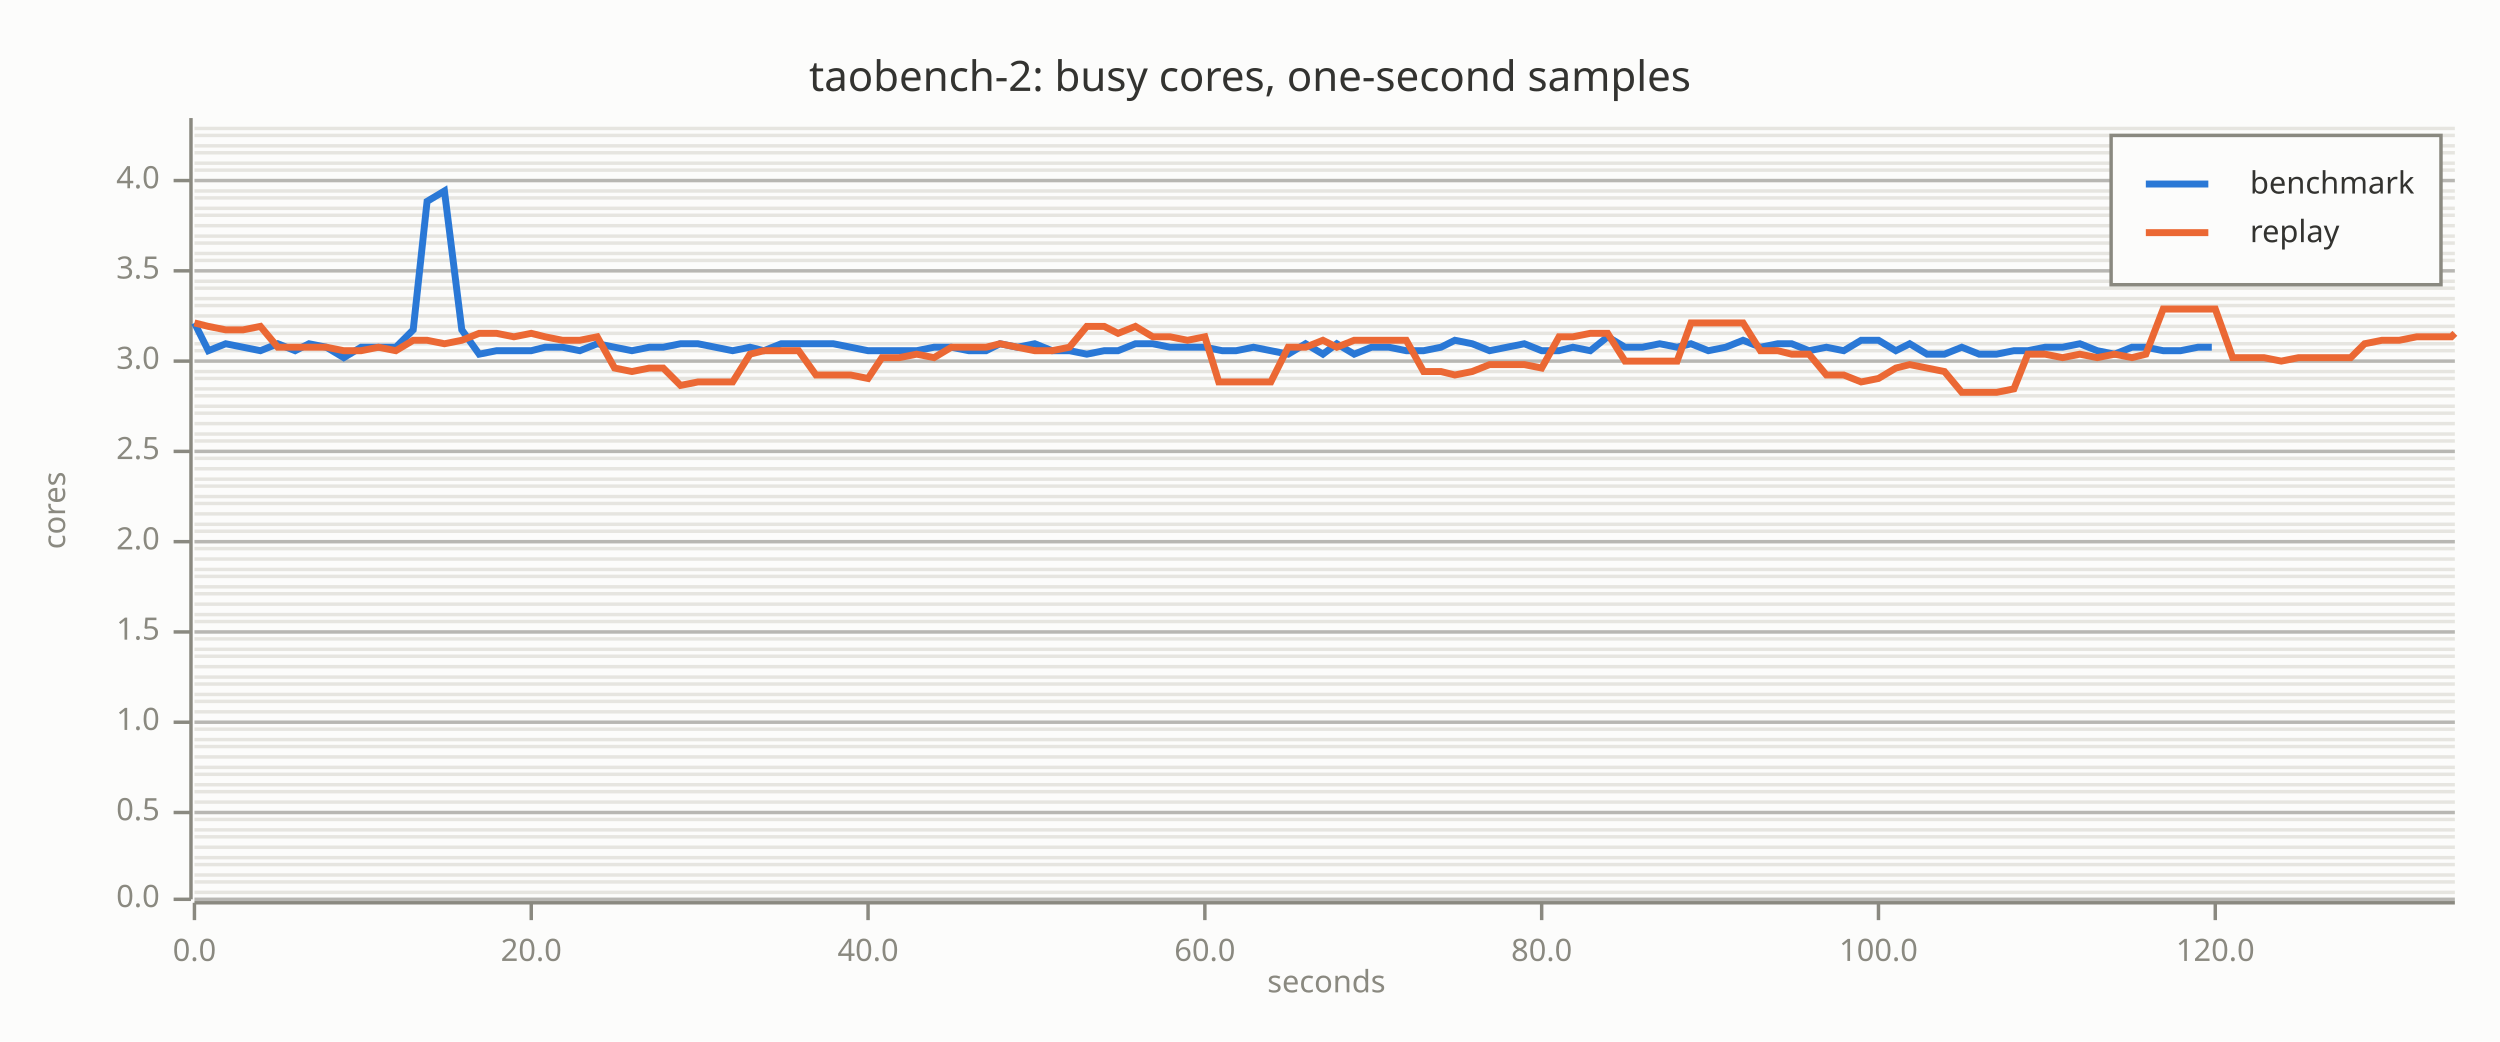
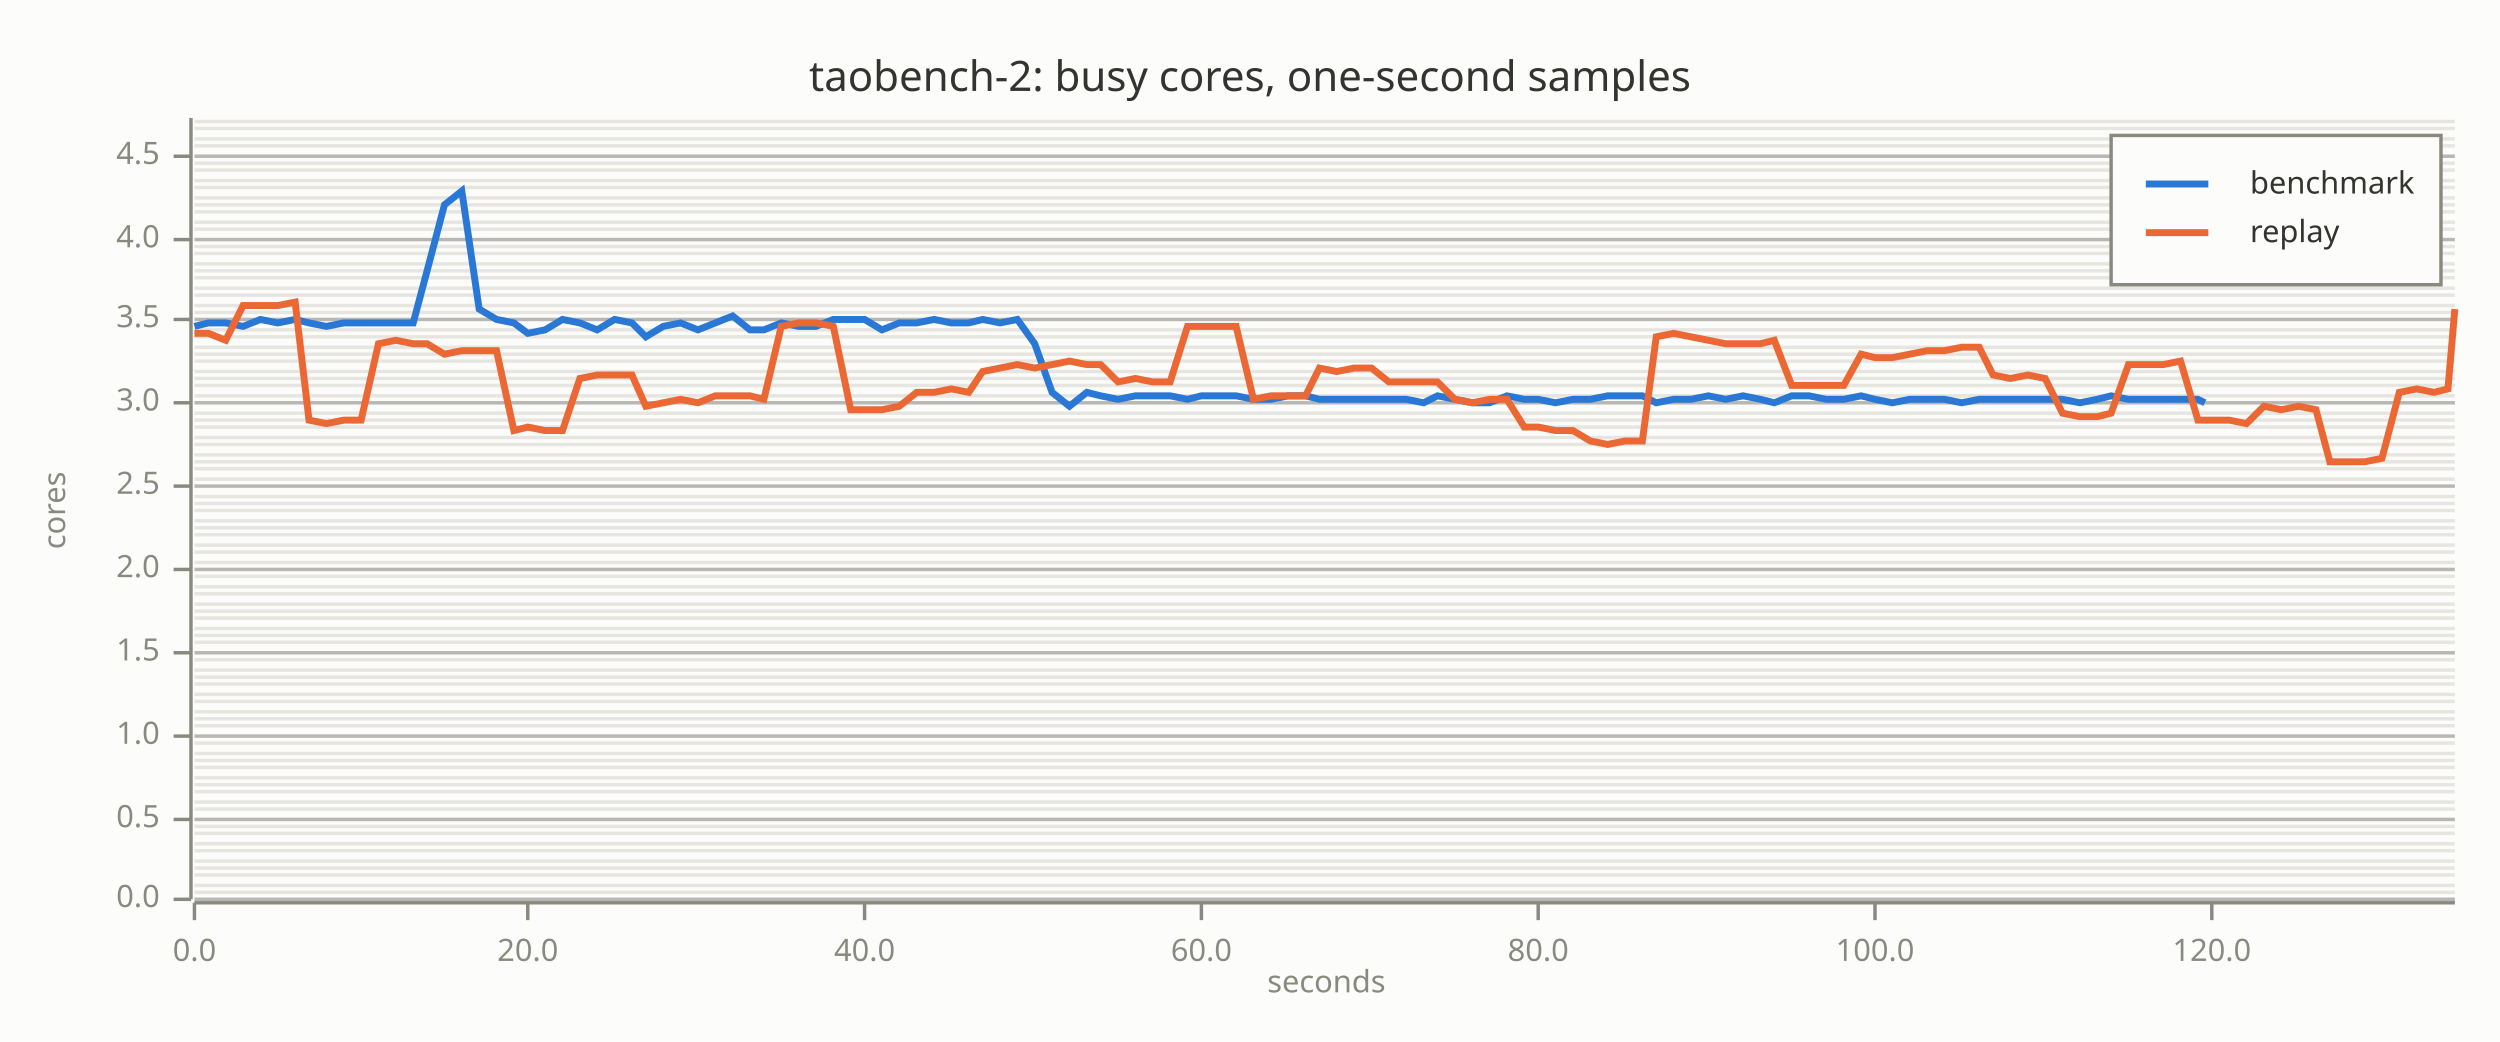
<svg xmlns="http://www.w3.org/2000/svg" width="720" height="300" viewBox="0 0 720 300">
  <rect x="0" y="0" width="720" height="300" opacity="1" fill="#FCFCFB" stroke="none" />
  <text x="360" y="17" dy="0.76em" text-anchor="middle" font-family="sans-serif" font-size="12.097" opacity="1" fill="#333330">
taobench-2: busy cores, one-second samples
</text>
  <line opacity="1" stroke="#E6E5E0" stroke-width="1" x1="56" y1="259" x2="707" y2="259" />
  <line opacity="1" stroke="#E6E5E0" stroke-width="1" x1="56" y1="257" x2="707" y2="257" />
-   <line opacity="1" stroke="#E6E5E0" stroke-width="1" x1="56" y1="254" x2="707" y2="254" />
+   <line opacity="1" stroke="#E6E5E0" stroke-width="1" x1="56" y1="255" x2="707" y2="255" />
  <line opacity="1" stroke="#E6E5E0" stroke-width="1" x1="56" y1="252" x2="707" y2="252" />
-   <line opacity="1" stroke="#E6E5E0" stroke-width="1" x1="56" y1="249" x2="707" y2="249" />
-   <line opacity="1" stroke="#E6E5E0" stroke-width="1" x1="56" y1="247" x2="707" y2="247" />
-   <line opacity="1" stroke="#E6E5E0" stroke-width="1" x1="56" y1="244" x2="707" y2="244" />
-   <line opacity="1" stroke="#E6E5E0" stroke-width="1" x1="56" y1="241" x2="707" y2="241" />
-   <line opacity="1" stroke="#E6E5E0" stroke-width="1" x1="56" y1="239" x2="707" y2="239" />
+   <line opacity="1" stroke="#E6E5E0" stroke-width="1" x1="56" y1="250" x2="707" y2="250" />
+   <line opacity="1" stroke="#E6E5E0" stroke-width="1" x1="56" y1="248" x2="707" y2="248" />
+   <line opacity="1" stroke="#E6E5E0" stroke-width="1" x1="56" y1="245" x2="707" y2="245" />
+   <line opacity="1" stroke="#E6E5E0" stroke-width="1" x1="56" y1="243" x2="707" y2="243" />
+   <line opacity="1" stroke="#E6E5E0" stroke-width="1" x1="56" y1="240" x2="707" y2="240" />
+   <line opacity="1" stroke="#E6E5E0" stroke-width="1" x1="56" y1="238" x2="707" y2="238" />
  <line opacity="1" stroke="#E6E5E0" stroke-width="1" x1="56" y1="236" x2="707" y2="236" />
-   <line opacity="1" stroke="#E6E5E0" stroke-width="1" x1="56" y1="234" x2="707" y2="234" />
+   <line opacity="1" stroke="#E6E5E0" stroke-width="1" x1="56" y1="233" x2="707" y2="233" />
  <line opacity="1" stroke="#E6E5E0" stroke-width="1" x1="56" y1="231" x2="707" y2="231" />
  <line opacity="1" stroke="#E6E5E0" stroke-width="1" x1="56" y1="228" x2="707" y2="228" />
  <line opacity="1" stroke="#E6E5E0" stroke-width="1" x1="56" y1="226" x2="707" y2="226" />
-   <line opacity="1" stroke="#E6E5E0" stroke-width="1" x1="56" y1="223" x2="707" y2="223" />
+   <line opacity="1" stroke="#E6E5E0" stroke-width="1" x1="56" y1="224" x2="707" y2="224" />
  <line opacity="1" stroke="#E6E5E0" stroke-width="1" x1="56" y1="221" x2="707" y2="221" />
-   <line opacity="1" stroke="#E6E5E0" stroke-width="1" x1="56" y1="218" x2="707" y2="218" />
-   <line opacity="1" stroke="#E6E5E0" stroke-width="1" x1="56" y1="215" x2="707" y2="215" />
-   <line opacity="1" stroke="#E6E5E0" stroke-width="1" x1="56" y1="213" x2="707" y2="213" />
-   <line opacity="1" stroke="#E6E5E0" stroke-width="1" x1="56" y1="210" x2="707" y2="210" />
-   <line opacity="1" stroke="#E6E5E0" stroke-width="1" x1="56" y1="208" x2="707" y2="208" />
+   <line opacity="1" stroke="#E6E5E0" stroke-width="1" x1="56" y1="219" x2="707" y2="219" />
+   <line opacity="1" stroke="#E6E5E0" stroke-width="1" x1="56" y1="217" x2="707" y2="217" />
+   <line opacity="1" stroke="#E6E5E0" stroke-width="1" x1="56" y1="214" x2="707" y2="214" />
+   <line opacity="1" stroke="#E6E5E0" stroke-width="1" x1="56" y1="212" x2="707" y2="212" />
+   <line opacity="1" stroke="#E6E5E0" stroke-width="1" x1="56" y1="209" x2="707" y2="209" />
+   <line opacity="1" stroke="#E6E5E0" stroke-width="1" x1="56" y1="207" x2="707" y2="207" />
  <line opacity="1" stroke="#E6E5E0" stroke-width="1" x1="56" y1="205" x2="707" y2="205" />
  <line opacity="1" stroke="#E6E5E0" stroke-width="1" x1="56" y1="202" x2="707" y2="202" />
  <line opacity="1" stroke="#E6E5E0" stroke-width="1" x1="56" y1="200" x2="707" y2="200" />
  <line opacity="1" stroke="#E6E5E0" stroke-width="1" x1="56" y1="197" x2="707" y2="197" />
  <line opacity="1" stroke="#E6E5E0" stroke-width="1" x1="56" y1="195" x2="707" y2="195" />
-   <line opacity="1" stroke="#E6E5E0" stroke-width="1" x1="56" y1="192" x2="707" y2="192" />
-   <line opacity="1" stroke="#E6E5E0" stroke-width="1" x1="56" y1="189" x2="707" y2="189" />
-   <line opacity="1" stroke="#E6E5E0" stroke-width="1" x1="56" y1="187" x2="707" y2="187" />
-   <line opacity="1" stroke="#E6E5E0" stroke-width="1" x1="56" y1="184" x2="707" y2="184" />
-   <line opacity="1" stroke="#E6E5E0" stroke-width="1" x1="56" y1="182" x2="707" y2="182" />
-   <line opacity="1" stroke="#E6E5E0" stroke-width="1" x1="56" y1="179" x2="707" y2="179" />
-   <line opacity="1" stroke="#E6E5E0" stroke-width="1" x1="56" y1="177" x2="707" y2="177" />
+   <line opacity="1" stroke="#E6E5E0" stroke-width="1" x1="56" y1="193" x2="707" y2="193" />
+   <line opacity="1" stroke="#E6E5E0" stroke-width="1" x1="56" y1="190" x2="707" y2="190" />
+   <line opacity="1" stroke="#E6E5E0" stroke-width="1" x1="56" y1="188" x2="707" y2="188" />
+   <line opacity="1" stroke="#E6E5E0" stroke-width="1" x1="56" y1="185" x2="707" y2="185" />
+   <line opacity="1" stroke="#E6E5E0" stroke-width="1" x1="56" y1="183" x2="707" y2="183" />
+   <line opacity="1" stroke="#E6E5E0" stroke-width="1" x1="56" y1="181" x2="707" y2="181" />
+   <line opacity="1" stroke="#E6E5E0" stroke-width="1" x1="56" y1="178" x2="707" y2="178" />
+   <line opacity="1" stroke="#E6E5E0" stroke-width="1" x1="56" y1="176" x2="707" y2="176" />
  <line opacity="1" stroke="#E6E5E0" stroke-width="1" x1="56" y1="174" x2="707" y2="174" />
  <line opacity="1" stroke="#E6E5E0" stroke-width="1" x1="56" y1="171" x2="707" y2="171" />
  <line opacity="1" stroke="#E6E5E0" stroke-width="1" x1="56" y1="169" x2="707" y2="169" />
  <line opacity="1" stroke="#E6E5E0" stroke-width="1" x1="56" y1="166" x2="707" y2="166" />
  <line opacity="1" stroke="#E6E5E0" stroke-width="1" x1="56" y1="164" x2="707" y2="164" />
-   <line opacity="1" stroke="#E6E5E0" stroke-width="1" x1="56" y1="161" x2="707" y2="161" />
-   <line opacity="1" stroke="#E6E5E0" stroke-width="1" x1="56" y1="158" x2="707" y2="158" />
-   <line opacity="1" stroke="#E6E5E0" stroke-width="1" x1="56" y1="156" x2="707" y2="156" />
-   <line opacity="1" stroke="#E6E5E0" stroke-width="1" x1="56" y1="153" x2="707" y2="153" />
-   <line opacity="1" stroke="#E6E5E0" stroke-width="1" x1="56" y1="151" x2="707" y2="151" />
-   <line opacity="1" stroke="#E6E5E0" stroke-width="1" x1="56" y1="148" x2="707" y2="148" />
+   <line opacity="1" stroke="#E6E5E0" stroke-width="1" x1="56" y1="162" x2="707" y2="162" />
+   <line opacity="1" stroke="#E6E5E0" stroke-width="1" x1="56" y1="159" x2="707" y2="159" />
+   <line opacity="1" stroke="#E6E5E0" stroke-width="1" x1="56" y1="157" x2="707" y2="157" />
+   <line opacity="1" stroke="#E6E5E0" stroke-width="1" x1="56" y1="154" x2="707" y2="154" />
+   <line opacity="1" stroke="#E6E5E0" stroke-width="1" x1="56" y1="152" x2="707" y2="152" />
+   <line opacity="1" stroke="#E6E5E0" stroke-width="1" x1="56" y1="150" x2="707" y2="150" />
+   <line opacity="1" stroke="#E6E5E0" stroke-width="1" x1="56" y1="147" x2="707" y2="147" />
  <line opacity="1" stroke="#E6E5E0" stroke-width="1" x1="56" y1="145" x2="707" y2="145" />
  <line opacity="1" stroke="#E6E5E0" stroke-width="1" x1="56" y1="143" x2="707" y2="143" />
  <line opacity="1" stroke="#E6E5E0" stroke-width="1" x1="56" y1="140" x2="707" y2="140" />
  <line opacity="1" stroke="#E6E5E0" stroke-width="1" x1="56" y1="138" x2="707" y2="138" />
  <line opacity="1" stroke="#E6E5E0" stroke-width="1" x1="56" y1="135" x2="707" y2="135" />
-   <line opacity="1" stroke="#E6E5E0" stroke-width="1" x1="56" y1="132" x2="707" y2="132" />
-   <line opacity="1" stroke="#E6E5E0" stroke-width="1" x1="56" y1="130" x2="707" y2="130" />
-   <line opacity="1" stroke="#E6E5E0" stroke-width="1" x1="56" y1="127" x2="707" y2="127" />
-   <line opacity="1" stroke="#E6E5E0" stroke-width="1" x1="56" y1="125" x2="707" y2="125" />
-   <line opacity="1" stroke="#E6E5E0" stroke-width="1" x1="56" y1="122" x2="707" y2="122" />
+   <line opacity="1" stroke="#E6E5E0" stroke-width="1" x1="56" y1="133" x2="707" y2="133" />
+   <line opacity="1" stroke="#E6E5E0" stroke-width="1" x1="56" y1="131" x2="707" y2="131" />
+   <line opacity="1" stroke="#E6E5E0" stroke-width="1" x1="56" y1="128" x2="707" y2="128" />
+   <line opacity="1" stroke="#E6E5E0" stroke-width="1" x1="56" y1="126" x2="707" y2="126" />
+   <line opacity="1" stroke="#E6E5E0" stroke-width="1" x1="56" y1="123" x2="707" y2="123" />
+   <line opacity="1" stroke="#E6E5E0" stroke-width="1" x1="56" y1="121" x2="707" y2="121" />
  <line opacity="1" stroke="#E6E5E0" stroke-width="1" x1="56" y1="119" x2="707" y2="119" />
-   <line opacity="1" stroke="#E6E5E0" stroke-width="1" x1="56" y1="117" x2="707" y2="117" />
+   <line opacity="1" stroke="#E6E5E0" stroke-width="1" x1="56" y1="116" x2="707" y2="116" />
  <line opacity="1" stroke="#E6E5E0" stroke-width="1" x1="56" y1="114" x2="707" y2="114" />
-   <line opacity="1" stroke="#E6E5E0" stroke-width="1" x1="56" y1="112" x2="707" y2="112" />
+   <line opacity="1" stroke="#E6E5E0" stroke-width="1" x1="56" y1="111" x2="707" y2="111" />
  <line opacity="1" stroke="#E6E5E0" stroke-width="1" x1="56" y1="109" x2="707" y2="109" />
  <line opacity="1" stroke="#E6E5E0" stroke-width="1" x1="56" y1="107" x2="707" y2="107" />
  <line opacity="1" stroke="#E6E5E0" stroke-width="1" x1="56" y1="104" x2="707" y2="104" />
-   <line opacity="1" stroke="#E6E5E0" stroke-width="1" x1="56" y1="101" x2="707" y2="101" />
-   <line opacity="1" stroke="#E6E5E0" stroke-width="1" x1="56" y1="99" x2="707" y2="99" />
-   <line opacity="1" stroke="#E6E5E0" stroke-width="1" x1="56" y1="96" x2="707" y2="96" />
-   <line opacity="1" stroke="#E6E5E0" stroke-width="1" x1="56" y1="94" x2="707" y2="94" />
-   <line opacity="1" stroke="#E6E5E0" stroke-width="1" x1="56" y1="91" x2="707" y2="91" />
+   <line opacity="1" stroke="#E6E5E0" stroke-width="1" x1="56" y1="102" x2="707" y2="102" />
+   <line opacity="1" stroke="#E6E5E0" stroke-width="1" x1="56" y1="100" x2="707" y2="100" />
+   <line opacity="1" stroke="#E6E5E0" stroke-width="1" x1="56" y1="97" x2="707" y2="97" />
+   <line opacity="1" stroke="#E6E5E0" stroke-width="1" x1="56" y1="95" x2="707" y2="95" />
+   <line opacity="1" stroke="#E6E5E0" stroke-width="1" x1="56" y1="92" x2="707" y2="92" />
+   <line opacity="1" stroke="#E6E5E0" stroke-width="1" x1="56" y1="90" x2="707" y2="90" />
  <line opacity="1" stroke="#E6E5E0" stroke-width="1" x1="56" y1="88" x2="707" y2="88" />
-   <line opacity="1" stroke="#E6E5E0" stroke-width="1" x1="56" y1="86" x2="707" y2="86" />
+   <line opacity="1" stroke="#E6E5E0" stroke-width="1" x1="56" y1="85" x2="707" y2="85" />
  <line opacity="1" stroke="#E6E5E0" stroke-width="1" x1="56" y1="83" x2="707" y2="83" />
-   <line opacity="1" stroke="#E6E5E0" stroke-width="1" x1="56" y1="81" x2="707" y2="81" />
+   <line opacity="1" stroke="#E6E5E0" stroke-width="1" x1="56" y1="80" x2="707" y2="80" />
  <line opacity="1" stroke="#E6E5E0" stroke-width="1" x1="56" y1="78" x2="707" y2="78" />
-   <line opacity="1" stroke="#E6E5E0" stroke-width="1" x1="56" y1="75" x2="707" y2="75" />
+   <line opacity="1" stroke="#E6E5E0" stroke-width="1" x1="56" y1="76" x2="707" y2="76" />
  <line opacity="1" stroke="#E6E5E0" stroke-width="1" x1="56" y1="73" x2="707" y2="73" />
-   <line opacity="1" stroke="#E6E5E0" stroke-width="1" x1="56" y1="70" x2="707" y2="70" />
-   <line opacity="1" stroke="#E6E5E0" stroke-width="1" x1="56" y1="68" x2="707" y2="68" />
-   <line opacity="1" stroke="#E6E5E0" stroke-width="1" x1="56" y1="65" x2="707" y2="65" />
-   <line opacity="1" stroke="#E6E5E0" stroke-width="1" x1="56" y1="62" x2="707" y2="62" />
-   <line opacity="1" stroke="#E6E5E0" stroke-width="1" x1="56" y1="60" x2="707" y2="60" />
+   <line opacity="1" stroke="#E6E5E0" stroke-width="1" x1="56" y1="71" x2="707" y2="71" />
+   <line opacity="1" stroke="#E6E5E0" stroke-width="1" x1="56" y1="69" x2="707" y2="69" />
+   <line opacity="1" stroke="#E6E5E0" stroke-width="1" x1="56" y1="66" x2="707" y2="66" />
+   <line opacity="1" stroke="#E6E5E0" stroke-width="1" x1="56" y1="64" x2="707" y2="64" />
+   <line opacity="1" stroke="#E6E5E0" stroke-width="1" x1="56" y1="61" x2="707" y2="61" />
+   <line opacity="1" stroke="#E6E5E0" stroke-width="1" x1="56" y1="59" x2="707" y2="59" />
  <line opacity="1" stroke="#E6E5E0" stroke-width="1" x1="56" y1="57" x2="707" y2="57" />
-   <line opacity="1" stroke="#E6E5E0" stroke-width="1" x1="56" y1="55" x2="707" y2="55" />
+   <line opacity="1" stroke="#E6E5E0" stroke-width="1" x1="56" y1="54" x2="707" y2="54" />
  <line opacity="1" stroke="#E6E5E0" stroke-width="1" x1="56" y1="52" x2="707" y2="52" />
  <line opacity="1" stroke="#E6E5E0" stroke-width="1" x1="56" y1="49" x2="707" y2="49" />
  <line opacity="1" stroke="#E6E5E0" stroke-width="1" x1="56" y1="47" x2="707" y2="47" />
-   <line opacity="1" stroke="#E6E5E0" stroke-width="1" x1="56" y1="44" x2="707" y2="44" />
+   <line opacity="1" stroke="#E6E5E0" stroke-width="1" x1="56" y1="45" x2="707" y2="45" />
  <line opacity="1" stroke="#E6E5E0" stroke-width="1" x1="56" y1="42" x2="707" y2="42" />
-   <line opacity="1" stroke="#E6E5E0" stroke-width="1" x1="56" y1="39" x2="707" y2="39" />
+   <line opacity="1" stroke="#E6E5E0" stroke-width="1" x1="56" y1="40" x2="707" y2="40" />
  <line opacity="1" stroke="#E6E5E0" stroke-width="1" x1="56" y1="37" x2="707" y2="37" />
+   <line opacity="1" stroke="#E6E5E0" stroke-width="1" x1="56" y1="35" x2="707" y2="35" />
  <text x="12" y="147" dy="0.76em" text-anchor="middle" font-family="sans-serif" font-size="8.871" opacity="1" fill="#8A8980" transform="rotate(270, 12, 147)">
cores
</text>
  <text x="382" y="288" dy="-0.5ex" text-anchor="middle" font-family="sans-serif" font-size="8.871" opacity="1" fill="#8A8980">
seconds
</text>
  <line opacity="0.2" stroke="#000000" stroke-width="1" x1="56" y1="259" x2="707" y2="259" />
-   <line opacity="0.2" stroke="#000000" stroke-width="1" x1="56" y1="234" x2="707" y2="234" />
-   <line opacity="0.2" stroke="#000000" stroke-width="1" x1="56" y1="208" x2="707" y2="208" />
-   <line opacity="0.2" stroke="#000000" stroke-width="1" x1="56" y1="182" x2="707" y2="182" />
-   <line opacity="0.2" stroke="#000000" stroke-width="1" x1="56" y1="156" x2="707" y2="156" />
-   <line opacity="0.2" stroke="#000000" stroke-width="1" x1="56" y1="130" x2="707" y2="130" />
-   <line opacity="0.2" stroke="#000000" stroke-width="1" x1="56" y1="104" x2="707" y2="104" />
-   <line opacity="0.2" stroke="#000000" stroke-width="1" x1="56" y1="78" x2="707" y2="78" />
-   <line opacity="0.2" stroke="#000000" stroke-width="1" x1="56" y1="52" x2="707" y2="52" />
+   <line opacity="0.2" stroke="#000000" stroke-width="1" x1="56" y1="236" x2="707" y2="236" />
+   <line opacity="0.2" stroke="#000000" stroke-width="1" x1="56" y1="212" x2="707" y2="212" />
+   <line opacity="0.2" stroke="#000000" stroke-width="1" x1="56" y1="188" x2="707" y2="188" />
+   <line opacity="0.2" stroke="#000000" stroke-width="1" x1="56" y1="164" x2="707" y2="164" />
+   <line opacity="0.2" stroke="#000000" stroke-width="1" x1="56" y1="140" x2="707" y2="140" />
+   <line opacity="0.2" stroke="#000000" stroke-width="1" x1="56" y1="116" x2="707" y2="116" />
+   <line opacity="0.2" stroke="#000000" stroke-width="1" x1="56" y1="92" x2="707" y2="92" />
+   <line opacity="0.2" stroke="#000000" stroke-width="1" x1="56" y1="69" x2="707" y2="69" />
+   <line opacity="0.2" stroke="#000000" stroke-width="1" x1="56" y1="45" x2="707" y2="45" />
  <polyline fill="none" opacity="1" stroke="#8A8980" stroke-width="1" points="55,34 55,259 " />
  <text x="46" y="259" dy="0.5ex" text-anchor="end" font-family="sans-serif" font-size="8.871" opacity="1" fill="#8A8980">
0.0
</text>
  <polyline fill="none" opacity="1" stroke="#8A8980" stroke-width="1" points="50,259 55,259 " />
-   <text x="46" y="234" dy="0.5ex" text-anchor="end" font-family="sans-serif" font-size="8.871" opacity="1" fill="#8A8980">
+   <text x="46" y="236" dy="0.5ex" text-anchor="end" font-family="sans-serif" font-size="8.871" opacity="1" fill="#8A8980">
0.5
</text>
-   <polyline fill="none" opacity="1" stroke="#8A8980" stroke-width="1" points="50,234 55,234 " />
-   <text x="46" y="208" dy="0.5ex" text-anchor="end" font-family="sans-serif" font-size="8.871" opacity="1" fill="#8A8980">
+   <polyline fill="none" opacity="1" stroke="#8A8980" stroke-width="1" points="50,236 55,236 " />
+   <text x="46" y="212" dy="0.5ex" text-anchor="end" font-family="sans-serif" font-size="8.871" opacity="1" fill="#8A8980">
1.0
</text>
-   <polyline fill="none" opacity="1" stroke="#8A8980" stroke-width="1" points="50,208 55,208 " />
-   <text x="46" y="182" dy="0.5ex" text-anchor="end" font-family="sans-serif" font-size="8.871" opacity="1" fill="#8A8980">
+   <polyline fill="none" opacity="1" stroke="#8A8980" stroke-width="1" points="50,212 55,212 " />
+   <text x="46" y="188" dy="0.5ex" text-anchor="end" font-family="sans-serif" font-size="8.871" opacity="1" fill="#8A8980">
1.5
</text>
-   <polyline fill="none" opacity="1" stroke="#8A8980" stroke-width="1" points="50,182 55,182 " />
-   <text x="46" y="156" dy="0.5ex" text-anchor="end" font-family="sans-serif" font-size="8.871" opacity="1" fill="#8A8980">
+   <polyline fill="none" opacity="1" stroke="#8A8980" stroke-width="1" points="50,188 55,188 " />
+   <text x="46" y="164" dy="0.5ex" text-anchor="end" font-family="sans-serif" font-size="8.871" opacity="1" fill="#8A8980">
2.0
</text>
-   <polyline fill="none" opacity="1" stroke="#8A8980" stroke-width="1" points="50,156 55,156 " />
-   <text x="46" y="130" dy="0.5ex" text-anchor="end" font-family="sans-serif" font-size="8.871" opacity="1" fill="#8A8980">
+   <polyline fill="none" opacity="1" stroke="#8A8980" stroke-width="1" points="50,164 55,164 " />
+   <text x="46" y="140" dy="0.5ex" text-anchor="end" font-family="sans-serif" font-size="8.871" opacity="1" fill="#8A8980">
2.5
</text>
-   <polyline fill="none" opacity="1" stroke="#8A8980" stroke-width="1" points="50,130 55,130 " />
-   <text x="46" y="104" dy="0.5ex" text-anchor="end" font-family="sans-serif" font-size="8.871" opacity="1" fill="#8A8980">
+   <polyline fill="none" opacity="1" stroke="#8A8980" stroke-width="1" points="50,140 55,140 " />
+   <text x="46" y="116" dy="0.5ex" text-anchor="end" font-family="sans-serif" font-size="8.871" opacity="1" fill="#8A8980">
3.0
</text>
-   <polyline fill="none" opacity="1" stroke="#8A8980" stroke-width="1" points="50,104 55,104 " />
-   <text x="46" y="78" dy="0.5ex" text-anchor="end" font-family="sans-serif" font-size="8.871" opacity="1" fill="#8A8980">
+   <polyline fill="none" opacity="1" stroke="#8A8980" stroke-width="1" points="50,116 55,116 " />
+   <text x="46" y="92" dy="0.5ex" text-anchor="end" font-family="sans-serif" font-size="8.871" opacity="1" fill="#8A8980">
3.5
</text>
-   <polyline fill="none" opacity="1" stroke="#8A8980" stroke-width="1" points="50,78 55,78 " />
-   <text x="46" y="52" dy="0.5ex" text-anchor="end" font-family="sans-serif" font-size="8.871" opacity="1" fill="#8A8980">
+   <polyline fill="none" opacity="1" stroke="#8A8980" stroke-width="1" points="50,92 55,92 " />
+   <text x="46" y="69" dy="0.5ex" text-anchor="end" font-family="sans-serif" font-size="8.871" opacity="1" fill="#8A8980">
4.0
</text>
-   <polyline fill="none" opacity="1" stroke="#8A8980" stroke-width="1" points="50,52 55,52 " />
+   <polyline fill="none" opacity="1" stroke="#8A8980" stroke-width="1" points="50,69 55,69 " />
+   <text x="46" y="45" dy="0.5ex" text-anchor="end" font-family="sans-serif" font-size="8.871" opacity="1" fill="#8A8980">
+ 4.5
+ </text>
+   <polyline fill="none" opacity="1" stroke="#8A8980" stroke-width="1" points="50,45 55,45 " />
  <polyline fill="none" opacity="1" stroke="#8A8980" stroke-width="1" points="56,260 707,260 " />
  <text x="56" y="270" dy="0.76em" text-anchor="middle" font-family="sans-serif" font-size="8.871" opacity="1" fill="#8A8980">
0.0
</text>
  <polyline fill="none" opacity="1" stroke="#8A8980" stroke-width="1" points="56,260 56,265 " />
-   <text x="153" y="270" dy="0.76em" text-anchor="middle" font-family="sans-serif" font-size="8.871" opacity="1" fill="#8A8980">
+   <text x="152" y="270" dy="0.76em" text-anchor="middle" font-family="sans-serif" font-size="8.871" opacity="1" fill="#8A8980">
20.0
</text>
-   <polyline fill="none" opacity="1" stroke="#8A8980" stroke-width="1" points="153,260 153,265 " />
-   <text x="250" y="270" dy="0.76em" text-anchor="middle" font-family="sans-serif" font-size="8.871" opacity="1" fill="#8A8980">
+   <polyline fill="none" opacity="1" stroke="#8A8980" stroke-width="1" points="152,260 152,265 " />
+   <text x="249" y="270" dy="0.76em" text-anchor="middle" font-family="sans-serif" font-size="8.871" opacity="1" fill="#8A8980">
40.0
</text>
-   <polyline fill="none" opacity="1" stroke="#8A8980" stroke-width="1" points="250,260 250,265 " />
-   <text x="347" y="270" dy="0.76em" text-anchor="middle" font-family="sans-serif" font-size="8.871" opacity="1" fill="#8A8980">
+   <polyline fill="none" opacity="1" stroke="#8A8980" stroke-width="1" points="249,260 249,265 " />
+   <text x="346" y="270" dy="0.76em" text-anchor="middle" font-family="sans-serif" font-size="8.871" opacity="1" fill="#8A8980">
60.0
</text>
-   <polyline fill="none" opacity="1" stroke="#8A8980" stroke-width="1" points="347,260 347,265 " />
-   <text x="444" y="270" dy="0.76em" text-anchor="middle" font-family="sans-serif" font-size="8.871" opacity="1" fill="#8A8980">
+   <polyline fill="none" opacity="1" stroke="#8A8980" stroke-width="1" points="346,260 346,265 " />
+   <text x="443" y="270" dy="0.76em" text-anchor="middle" font-family="sans-serif" font-size="8.871" opacity="1" fill="#8A8980">
80.0
</text>
-   <polyline fill="none" opacity="1" stroke="#8A8980" stroke-width="1" points="444,260 444,265 " />
-   <text x="541" y="270" dy="0.76em" text-anchor="middle" font-family="sans-serif" font-size="8.871" opacity="1" fill="#8A8980">
+   <polyline fill="none" opacity="1" stroke="#8A8980" stroke-width="1" points="443,260 443,265 " />
+   <text x="540" y="270" dy="0.76em" text-anchor="middle" font-family="sans-serif" font-size="8.871" opacity="1" fill="#8A8980">
100.0
</text>
-   <polyline fill="none" opacity="1" stroke="#8A8980" stroke-width="1" points="541,260 541,265 " />
-   <text x="638" y="270" dy="0.76em" text-anchor="middle" font-family="sans-serif" font-size="8.871" opacity="1" fill="#8A8980">
+   <polyline fill="none" opacity="1" stroke="#8A8980" stroke-width="1" points="540,260 540,265 " />
+   <text x="637" y="270" dy="0.76em" text-anchor="middle" font-family="sans-serif" font-size="8.871" opacity="1" fill="#8A8980">
120.0
</text>
-   <polyline fill="none" opacity="1" stroke="#8A8980" stroke-width="1" points="638,260 638,265 " />
-   <polyline fill="none" opacity="1" stroke="#2A78D6" stroke-width="2" points="56,93 60,101 65,99 70,100 75,101 80,99 85,101 89,99 94,100 99,103 104,100 109,100 114,100 119,95 123,58 128,55 133,95 138,102 143,101 148,101 153,101 157,100 162,100 167,101 172,99 177,100 182,101 187,100 191,100 196,99 201,99 206,100 211,101 216,100 220,101 225,99 230,99 235,99 240,99 245,100 250,101 254,101 259,101 264,101 269,100 274,100 279,101 284,101 288,99 293,100 298,99 303,101 308,101 313,102 318,101 322,101 327,99 332,99 337,100 342,100 347,100 352,101 356,101 361,100 366,101 371,102 376,99 381,102 385,99 390,102 395,100 400,100 405,101 410,101 415,100 419,98 424,99 429,101 434,100 439,99 444,101 449,101 453,100 458,101 463,97 468,100 473,100 478,99 483,100 487,99 492,101 497,100 502,98 507,100 512,99 516,99 521,101 526,100 531,101 536,98 541,98 546,101 550,99 555,102 560,102 565,100 570,102 575,102 580,101 584,101 589,100 594,100 599,99 604,101 609,102 614,100 618,100 623,101 628,101 633,100 637,100 " />
-   <polyline fill="none" opacity="1" stroke="#EB6834" stroke-width="2" points="56,93 60,94 65,95 70,95 75,94 80,100 85,100 89,100 94,100 99,101 104,101 109,100 114,101 119,98 123,98 128,99 133,98 138,96 143,96 148,97 153,96 157,97 162,98 167,98 172,97 177,106 182,107 187,106 191,106 196,111 201,110 206,110 211,110 216,102 220,101 225,101 230,101 235,108 240,108 245,108 250,109 254,103 259,103 264,102 269,103 274,100 279,100 284,100 288,99 293,100 298,101 303,101 308,100 313,94 318,94 322,96 327,94 332,97 337,97 342,98 347,97 351,110 356,110 361,110 366,110 371,100 376,100 381,98 385,100 390,98 395,98 400,98 405,98 410,107 415,107 419,108 424,107 429,105 434,105 439,105 444,106 449,97 453,97 458,96 463,96 468,104 473,104 478,104 483,104 487,93 492,93 497,93 502,93 507,101 512,101 516,102 521,102 526,108 531,108 536,110 541,109 546,106 550,105 555,106 560,107 565,113 570,113 575,113 580,112 584,102 589,102 594,103 599,102 604,103 609,102 614,103 618,102 623,89 628,89 633,89 638,89 643,103 648,103 652,103 657,104 662,103 667,103 672,103 677,103 681,99 686,98 691,98 696,97 701,97 706,97 707,96 " />
+   <polyline fill="none" opacity="1" stroke="#8A8980" stroke-width="1" points="637,260 637,265 " />
+   <polyline fill="none" opacity="1" stroke="#2A78D6" stroke-width="2" points="56,94 60,93 65,93 70,94 75,92 80,93 85,92 89,93 94,94 99,93 104,93 109,93 114,93 119,93 123,78 128,59 133,55 138,89 143,92 148,93 152,96 157,95 162,92 167,93 172,95 177,92 182,93 186,97 191,94 196,93 201,95 206,93 211,91 216,95 220,95 225,93 230,94 235,94 240,92 245,92 249,92 254,95 259,93 264,93 269,92 274,93 279,93 283,92 288,93 293,92 298,99 303,113 308,117 313,113 317,114 322,115 327,114 332,114 337,114 342,115 346,114 351,114 356,114 361,115 366,115 371,114 376,114 380,115 385,115 390,115 395,115 400,115 405,115 410,116 414,114 419,115 424,116 429,116 434,114 439,115 443,115 448,116 453,115 458,115 463,114 468,114 473,114 477,116 482,115 487,115 492,114 497,115 502,114 507,115 511,116 516,114 521,114 526,115 531,115 536,114 540,115 545,116 550,115 555,115 560,115 565,116 570,115 574,115 579,115 584,115 589,115 594,115 599,116 604,115 608,114 613,115 618,115 623,115 628,115 633,115 635,116 " />
+   <polyline fill="none" opacity="1" stroke="#EB6834" stroke-width="2" points="56,96 60,96 65,98 70,88 75,88 80,88 85,87 89,121 94,122 99,121 104,121 109,99 114,98 119,99 123,99 128,102 133,101 138,101 143,101 148,124 152,123 157,124 162,124 167,109 172,108 177,108 182,108 186,117 191,116 196,115 201,116 206,114 211,114 216,114 220,115 225,94 230,93 235,93 240,94 245,118 249,118 254,118 259,117 264,113 269,113 274,112 279,113 283,107 288,106 293,105 298,106 303,105 308,104 313,105 317,105 322,110 327,109 332,110 337,110 342,94 346,94 351,94 356,94 361,115 366,114 371,114 376,114 380,106 385,107 390,106 395,106 400,110 405,110 410,110 414,110 419,115 424,116 429,115 434,115 439,123 443,123 448,124 453,124 458,127 463,128 468,127 473,127 477,97 482,96 487,97 492,98 497,99 502,99 507,99 511,98 516,111 521,111 526,111 531,111 536,102 540,103 545,103 550,102 555,101 560,101 565,100 570,100 574,108 579,109 584,108 589,109 594,119 599,120 604,120 608,119 613,105 618,105 623,105 628,104 633,121 637,121 642,121 647,122 652,117 657,118 662,117 667,118 671,133 676,133 681,133 686,132 691,113 696,112 701,113 705,112 707,89 " />
  <rect x="608" y="39" width="95" height="43" opacity="1" fill="#FCFCFB" stroke="none" />
  <rect x="608" y="39" width="95" height="43" opacity="1" fill="none" stroke="#8A8980" />
  <text x="648" y="49" dy="0.76em" text-anchor="start" font-family="sans-serif" font-size="8.871" opacity="1" fill="#333330">
benchmark
</text>
  <text x="648" y="63" dy="0.76em" text-anchor="start" font-family="sans-serif" font-size="8.871" opacity="1" fill="#333330">
replay
</text>
  <polyline fill="none" opacity="1" stroke="#2A78D6" stroke-width="2" points="618,53 636,53 " />
  <polyline fill="none" opacity="1" stroke="#EB6834" stroke-width="2" points="618,67 636,67 " />
</svg>
